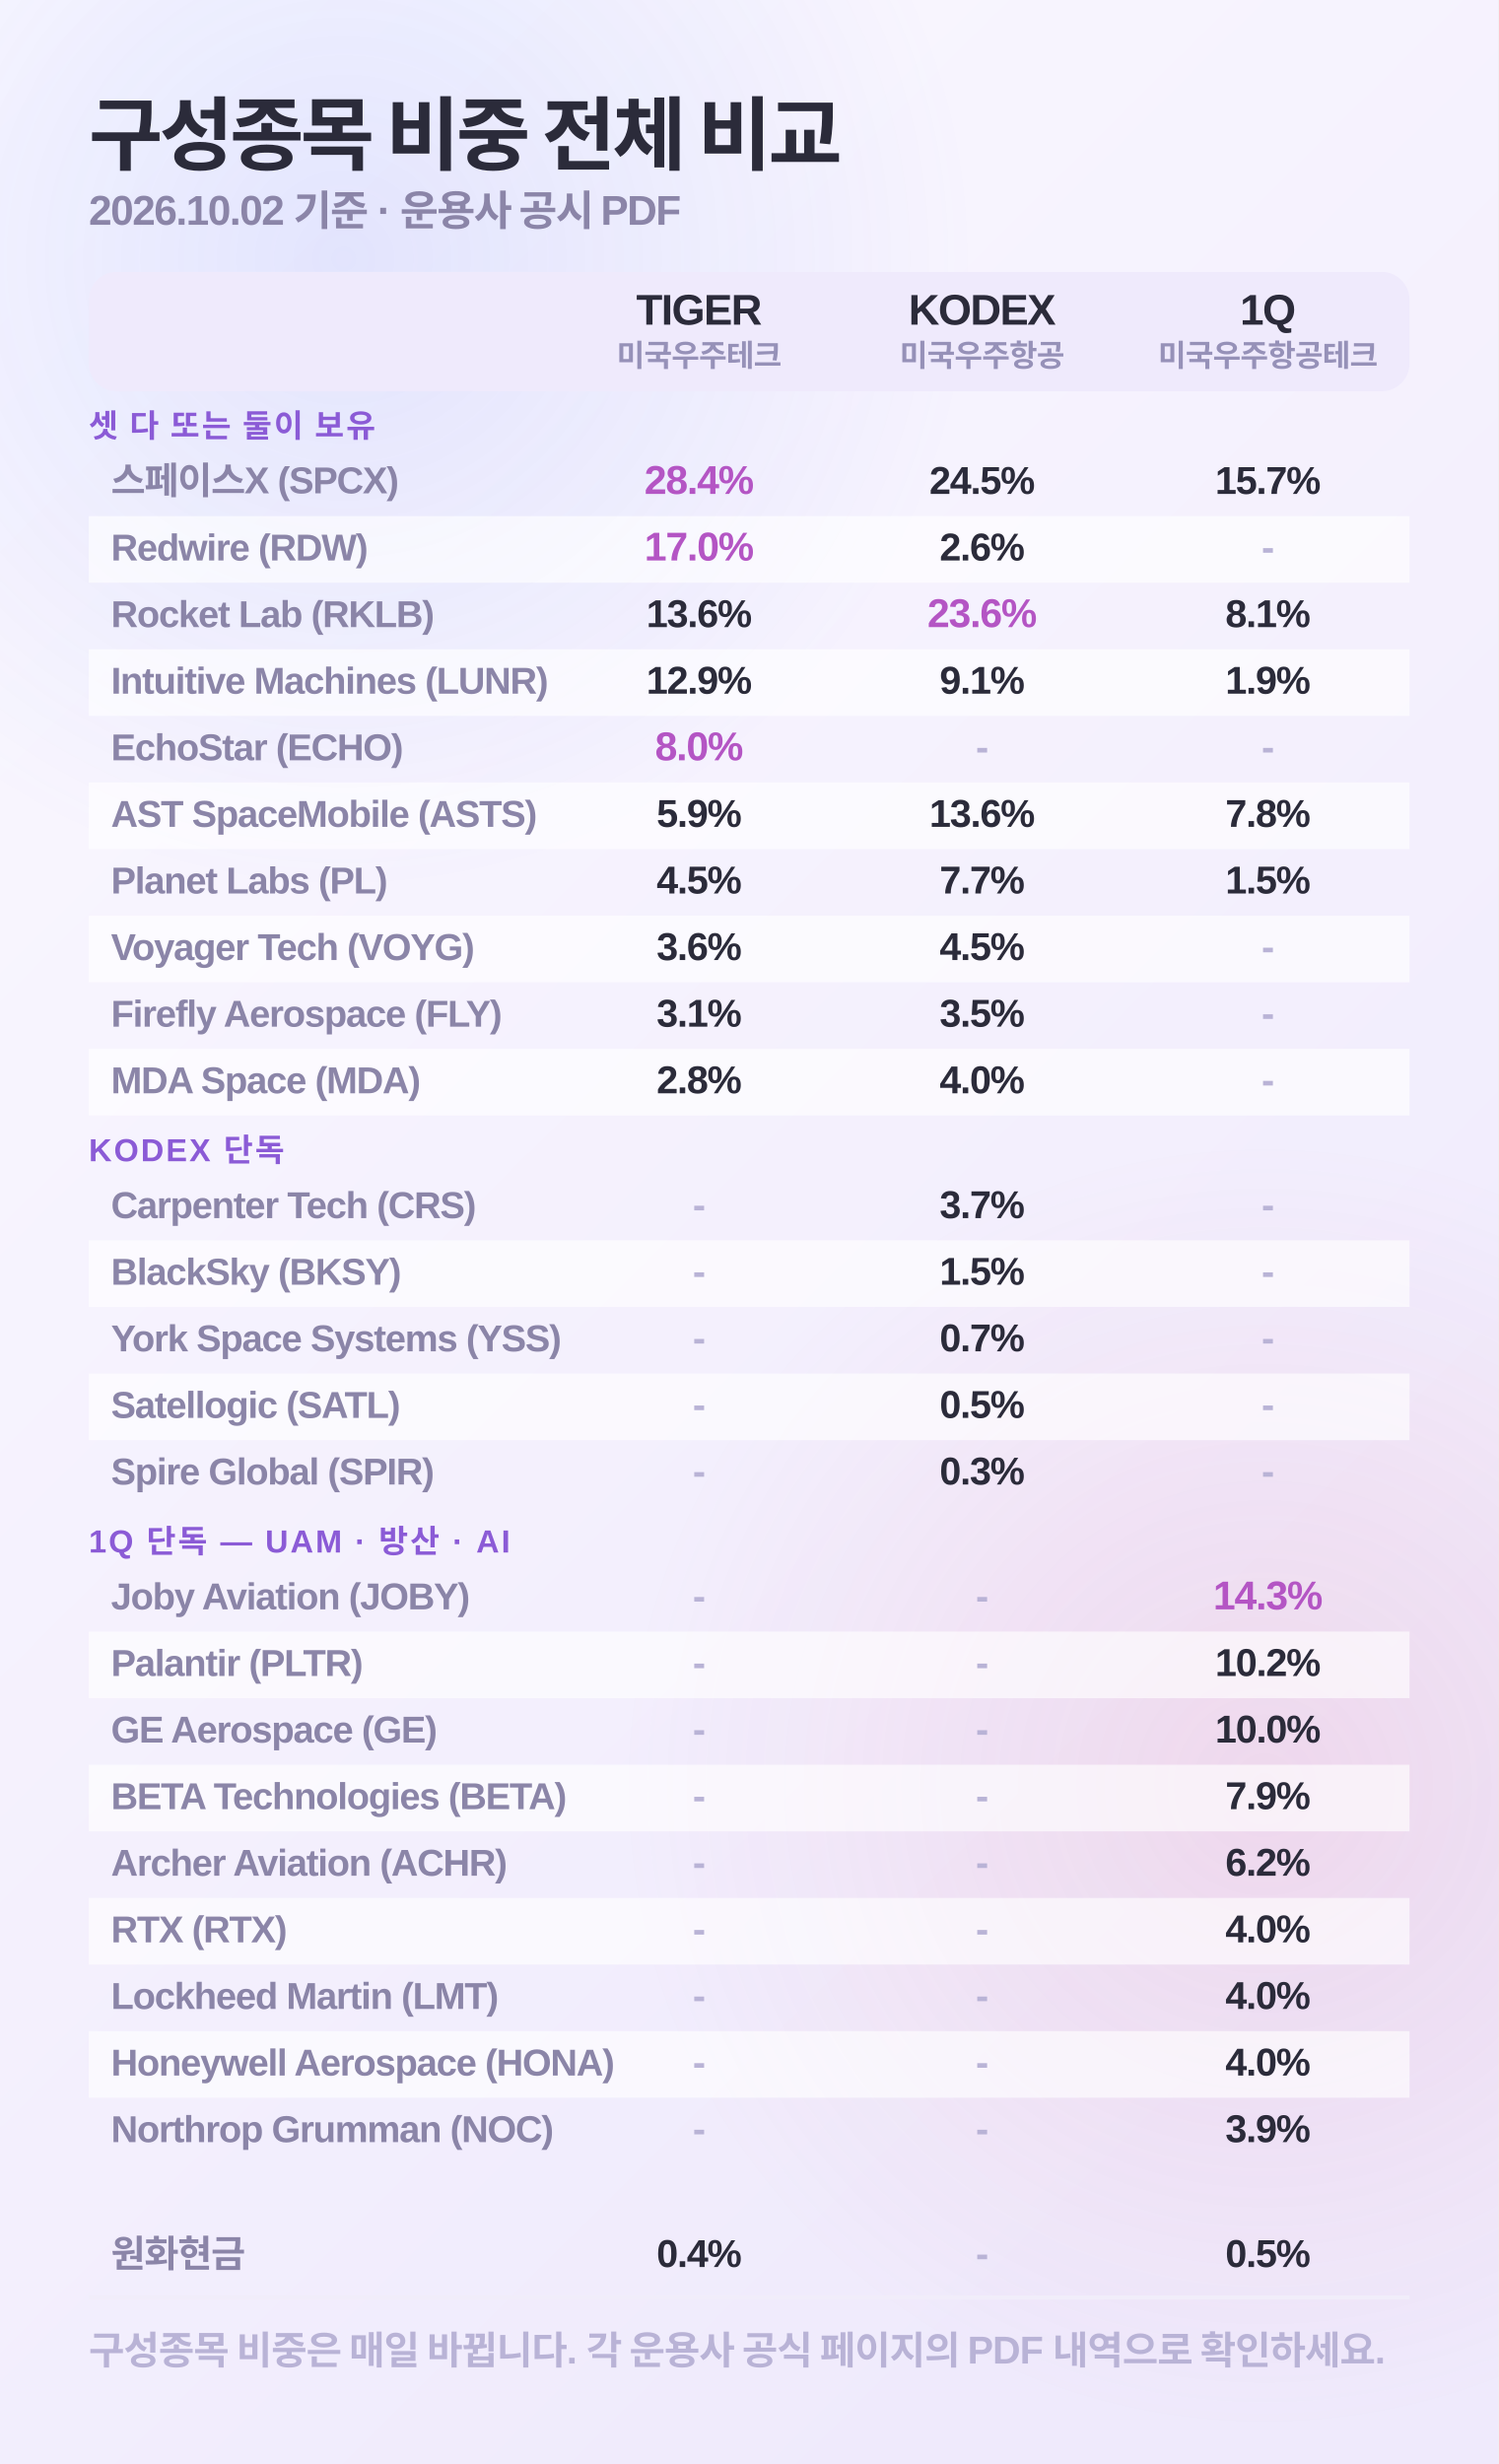
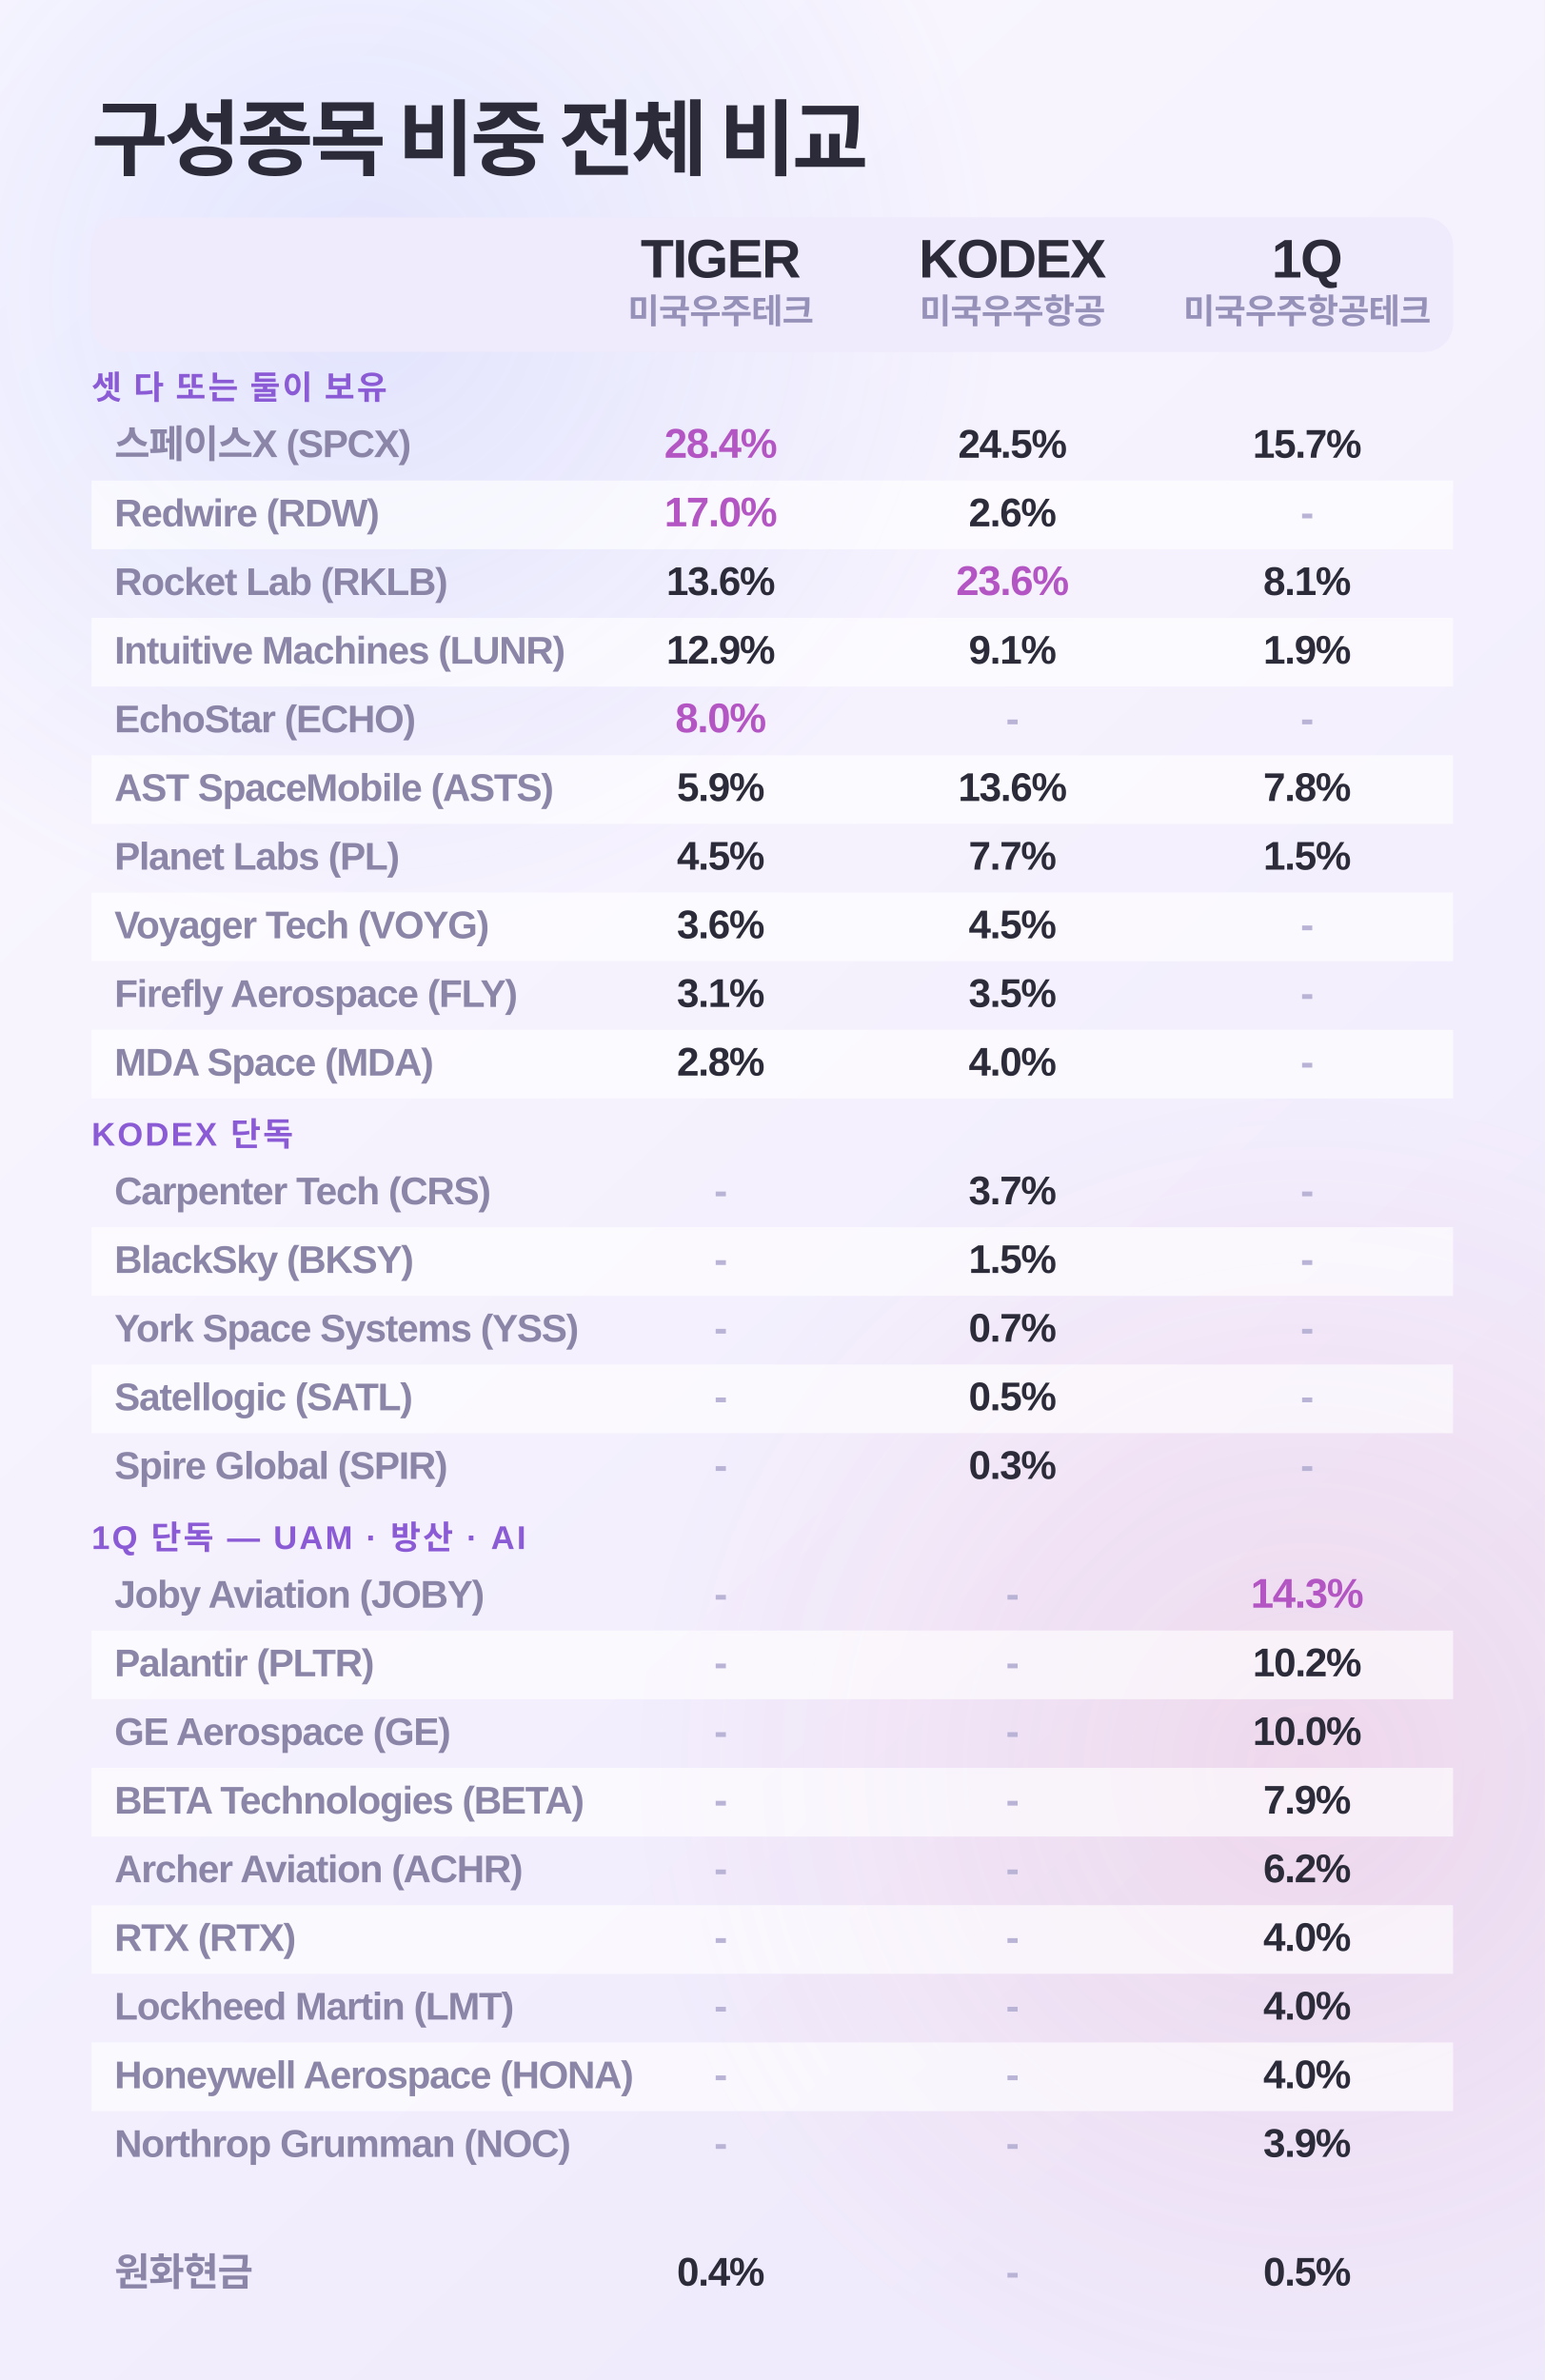
- <svg xmlns="http://www.w3.org/2000/svg" width="1080" height="1776" viewBox="0 0 1080 1776" role="img">
+ <svg xmlns="http://www.w3.org/2000/svg" width="1080" height="1664" viewBox="0 0 1080 1664" role="img">
  <defs>
    <linearGradient id="bg" x1="0" y1="0" x2="0.6" y2="1">
      <stop offset="0" stop-color="#FBF9FF" />
      <stop offset="1" stop-color="#EFEAFC" />
    </linearGradient>
    <linearGradient id="line" x1="0" y1="0" x2="1" y2="0">
      <stop offset="0" stop-color="#4A6CF7" />
      <stop offset="0.5" stop-color="#B455C4" />
      <stop offset="1" stop-color="#E0568A" />
    </linearGradient>
    <radialGradient id="m1" cx="0.5" cy="0.5" r="0.5">
      <stop offset="0" stop-color="#4A6CF7" stop-opacity="0.13" />
      <stop offset="1" stop-color="#4A6CF7" stop-opacity="0" />
    </radialGradient>
    <radialGradient id="m2" cx="0.5" cy="0.5" r="0.5">
      <stop offset="0" stop-color="#E0568A" stop-opacity="0.13" />
      <stop offset="1" stop-color="#E0568A" stop-opacity="0" />
    </radialGradient>
  </defs>
-   <rect width="1080" height="1776" fill="url(#bg)" />
-   <rect x="-205" y="-266" width="907" height="907" fill="url(#m1)" />
-   <rect x="443" y="817" width="940" height="940" fill="url(#m2)" />
+   <rect width="1080" height="1664" fill="url(#bg)" />
+   <rect x="-205" y="-250" width="907" height="907" fill="url(#m1)" />
+   <rect x="443" y="765" width="940" height="940" fill="url(#m2)" />
  <g font-family="Pretendard, Poppins, Arial, sans-serif">
    <text x="64" y="118" font-size="58" font-weight="700" letter-spacing="-2.5" fill="#2B2B3A">구성종목 비중 전체 비교</text>
-     <text x="64" y="162" font-size="30" font-weight="600" letter-spacing="-1" fill="#8B85A8">2026.10.02 기준 · 운용사 공시 PDF</text>
-     <rect x="64" y="196" width="952" height="86" rx="20" fill="#EFEAFC" />
-     <text x="504" y="234" text-anchor="middle" font-size="31" font-weight="700" letter-spacing="-1" fill="#2B2B3A">TIGER</text>
-     <text x="504" y="264" text-anchor="middle" font-size="22" font-weight="600" letter-spacing="-0.5" fill="#9691B8">미국우주테크</text>
-     <text x="708" y="234" text-anchor="middle" font-size="31" font-weight="700" letter-spacing="-1" fill="#2B2B3A">KODEX</text>
-     <text x="708" y="264" text-anchor="middle" font-size="22" font-weight="600" letter-spacing="-0.5" fill="#9691B8">미국우주항공</text>
-     <text x="914" y="234" text-anchor="middle" font-size="31" font-weight="700" letter-spacing="-1" fill="#2B2B3A">1Q</text>
-     <text x="914" y="264" text-anchor="middle" font-size="22" font-weight="600" letter-spacing="-0.5" fill="#9691B8">미국우주항공테크</text>
-     <text x="64" y="315" font-size="23" font-weight="700" letter-spacing="1.5" fill="#8B5BD6">셋 다 또는 둘이 보유</text>
-     <text x="80" y="356" font-size="27" font-weight="600" letter-spacing="-0.8" fill="#8B85A8">스페이스X (SPCX)</text>
-     <text x="504" y="356" text-anchor="middle" font-size="29" font-weight="700" letter-spacing="-0.8" fill="#B455C4">28.4%</text>
-     <text x="708" y="356" text-anchor="middle" font-size="28" font-weight="700" letter-spacing="-0.8" fill="#2B2B3A">24.5%</text>
-     <text x="914" y="356" text-anchor="middle" font-size="28" font-weight="700" letter-spacing="-0.8" fill="#2B2B3A">15.7%</text>
-     <rect x="64" y="372" width="952" height="48" fill="#FFFFFF" opacity="0.62" />
-     <text x="80" y="404" font-size="27" font-weight="600" letter-spacing="-0.8" fill="#8B85A8">Redwire (RDW)</text>
-     <text x="504" y="404" text-anchor="middle" font-size="29" font-weight="700" letter-spacing="-0.8" fill="#B455C4">17.0%</text>
-     <text x="708" y="404" text-anchor="middle" font-size="28" font-weight="700" letter-spacing="-0.8" fill="#2B2B3A">2.6%</text>
-     <text x="914" y="404" text-anchor="middle" font-size="28" font-weight="700" letter-spacing="-0.8" fill="#B9B3D6">-</text>
-     <text x="80" y="452" font-size="27" font-weight="600" letter-spacing="-0.8" fill="#8B85A8">Rocket Lab (RKLB)</text>
-     <text x="504" y="452" text-anchor="middle" font-size="28" font-weight="700" letter-spacing="-0.8" fill="#2B2B3A">13.6%</text>
-     <text x="708" y="452" text-anchor="middle" font-size="29" font-weight="700" letter-spacing="-0.8" fill="#B455C4">23.6%</text>
-     <text x="914" y="452" text-anchor="middle" font-size="28" font-weight="700" letter-spacing="-0.8" fill="#2B2B3A">8.1%</text>
-     <rect x="64" y="468" width="952" height="48" fill="#FFFFFF" opacity="0.62" />
-     <text x="80" y="500" font-size="27" font-weight="600" letter-spacing="-0.8" fill="#8B85A8">Intuitive Machines (LUNR)</text>
-     <text x="504" y="500" text-anchor="middle" font-size="28" font-weight="700" letter-spacing="-0.8" fill="#2B2B3A">12.9%</text>
-     <text x="708" y="500" text-anchor="middle" font-size="28" font-weight="700" letter-spacing="-0.8" fill="#2B2B3A">9.1%</text>
-     <text x="914" y="500" text-anchor="middle" font-size="28" font-weight="700" letter-spacing="-0.8" fill="#2B2B3A">1.9%</text>
-     <text x="80" y="548" font-size="27" font-weight="600" letter-spacing="-0.8" fill="#8B85A8">EchoStar (ECHO)</text>
-     <text x="504" y="548" text-anchor="middle" font-size="29" font-weight="700" letter-spacing="-0.8" fill="#B455C4">8.0%</text>
-     <text x="708" y="548" text-anchor="middle" font-size="28" font-weight="700" letter-spacing="-0.8" fill="#B9B3D6">-</text>
-     <text x="914" y="548" text-anchor="middle" font-size="28" font-weight="700" letter-spacing="-0.8" fill="#B9B3D6">-</text>
-     <rect x="64" y="564" width="952" height="48" fill="#FFFFFF" opacity="0.62" />
-     <text x="80" y="596" font-size="27" font-weight="600" letter-spacing="-0.8" fill="#8B85A8">AST SpaceMobile (ASTS)</text>
-     <text x="504" y="596" text-anchor="middle" font-size="28" font-weight="700" letter-spacing="-0.8" fill="#2B2B3A">5.9%</text>
-     <text x="708" y="596" text-anchor="middle" font-size="28" font-weight="700" letter-spacing="-0.8" fill="#2B2B3A">13.6%</text>
-     <text x="914" y="596" text-anchor="middle" font-size="28" font-weight="700" letter-spacing="-0.8" fill="#2B2B3A">7.8%</text>
-     <text x="80" y="644" font-size="27" font-weight="600" letter-spacing="-0.8" fill="#8B85A8">Planet Labs (PL)</text>
-     <text x="504" y="644" text-anchor="middle" font-size="28" font-weight="700" letter-spacing="-0.8" fill="#2B2B3A">4.5%</text>
-     <text x="708" y="644" text-anchor="middle" font-size="28" font-weight="700" letter-spacing="-0.8" fill="#2B2B3A">7.7%</text>
-     <text x="914" y="644" text-anchor="middle" font-size="28" font-weight="700" letter-spacing="-0.8" fill="#2B2B3A">1.5%</text>
-     <rect x="64" y="660" width="952" height="48" fill="#FFFFFF" opacity="0.62" />
-     <text x="80" y="692" font-size="27" font-weight="600" letter-spacing="-0.8" fill="#8B85A8">Voyager Tech (VOYG)</text>
-     <text x="504" y="692" text-anchor="middle" font-size="28" font-weight="700" letter-spacing="-0.8" fill="#2B2B3A">3.6%</text>
-     <text x="708" y="692" text-anchor="middle" font-size="28" font-weight="700" letter-spacing="-0.8" fill="#2B2B3A">4.5%</text>
-     <text x="914" y="692" text-anchor="middle" font-size="28" font-weight="700" letter-spacing="-0.8" fill="#B9B3D6">-</text>
-     <text x="80" y="740" font-size="27" font-weight="600" letter-spacing="-0.8" fill="#8B85A8">Firefly Aerospace (FLY)</text>
-     <text x="504" y="740" text-anchor="middle" font-size="28" font-weight="700" letter-spacing="-0.8" fill="#2B2B3A">3.1%</text>
-     <text x="708" y="740" text-anchor="middle" font-size="28" font-weight="700" letter-spacing="-0.8" fill="#2B2B3A">3.5%</text>
-     <text x="914" y="740" text-anchor="middle" font-size="28" font-weight="700" letter-spacing="-0.8" fill="#B9B3D6">-</text>
-     <rect x="64" y="756" width="952" height="48" fill="#FFFFFF" opacity="0.62" />
-     <text x="80" y="788" font-size="27" font-weight="600" letter-spacing="-0.8" fill="#8B85A8">MDA Space (MDA)</text>
-     <text x="504" y="788" text-anchor="middle" font-size="28" font-weight="700" letter-spacing="-0.8" fill="#2B2B3A">2.8%</text>
-     <text x="708" y="788" text-anchor="middle" font-size="28" font-weight="700" letter-spacing="-0.8" fill="#2B2B3A">4.0%</text>
-     <text x="914" y="788" text-anchor="middle" font-size="28" font-weight="700" letter-spacing="-0.8" fill="#B9B3D6">-</text>
-     <text x="64" y="837" font-size="23" font-weight="700" letter-spacing="1.5" fill="#8B5BD6">KODEX 단독</text>
-     <text x="80" y="878" font-size="27" font-weight="600" letter-spacing="-0.8" fill="#8B85A8">Carpenter Tech (CRS)</text>
-     <text x="504" y="878" text-anchor="middle" font-size="28" font-weight="700" letter-spacing="-0.8" fill="#B9B3D6">-</text>
-     <text x="708" y="878" text-anchor="middle" font-size="28" font-weight="700" letter-spacing="-0.8" fill="#2B2B3A">3.7%</text>
-     <text x="914" y="878" text-anchor="middle" font-size="28" font-weight="700" letter-spacing="-0.8" fill="#B9B3D6">-</text>
-     <rect x="64" y="894" width="952" height="48" fill="#FFFFFF" opacity="0.62" />
-     <text x="80" y="926" font-size="27" font-weight="600" letter-spacing="-0.8" fill="#8B85A8">BlackSky (BKSY)</text>
-     <text x="504" y="926" text-anchor="middle" font-size="28" font-weight="700" letter-spacing="-0.8" fill="#B9B3D6">-</text>
-     <text x="708" y="926" text-anchor="middle" font-size="28" font-weight="700" letter-spacing="-0.8" fill="#2B2B3A">1.5%</text>
-     <text x="914" y="926" text-anchor="middle" font-size="28" font-weight="700" letter-spacing="-0.8" fill="#B9B3D6">-</text>
-     <text x="80" y="974" font-size="27" font-weight="600" letter-spacing="-0.8" fill="#8B85A8">York Space Systems (YSS)</text>
-     <text x="504" y="974" text-anchor="middle" font-size="28" font-weight="700" letter-spacing="-0.8" fill="#B9B3D6">-</text>
-     <text x="708" y="974" text-anchor="middle" font-size="28" font-weight="700" letter-spacing="-0.8" fill="#2B2B3A">0.7%</text>
-     <text x="914" y="974" text-anchor="middle" font-size="28" font-weight="700" letter-spacing="-0.8" fill="#B9B3D6">-</text>
-     <rect x="64" y="990" width="952" height="48" fill="#FFFFFF" opacity="0.62" />
-     <text x="80" y="1022" font-size="27" font-weight="600" letter-spacing="-0.8" fill="#8B85A8">Satellogic (SATL)</text>
-     <text x="504" y="1022" text-anchor="middle" font-size="28" font-weight="700" letter-spacing="-0.8" fill="#B9B3D6">-</text>
-     <text x="708" y="1022" text-anchor="middle" font-size="28" font-weight="700" letter-spacing="-0.8" fill="#2B2B3A">0.5%</text>
-     <text x="914" y="1022" text-anchor="middle" font-size="28" font-weight="700" letter-spacing="-0.8" fill="#B9B3D6">-</text>
-     <text x="80" y="1070" font-size="27" font-weight="600" letter-spacing="-0.8" fill="#8B85A8">Spire Global (SPIR)</text>
-     <text x="504" y="1070" text-anchor="middle" font-size="28" font-weight="700" letter-spacing="-0.8" fill="#B9B3D6">-</text>
-     <text x="708" y="1070" text-anchor="middle" font-size="28" font-weight="700" letter-spacing="-0.8" fill="#2B2B3A">0.3%</text>
-     <text x="914" y="1070" text-anchor="middle" font-size="28" font-weight="700" letter-spacing="-0.8" fill="#B9B3D6">-</text>
-     <text x="64" y="1119" font-size="23" font-weight="700" letter-spacing="1.5" fill="#8B5BD6">1Q 단독 — UAM · 방산 · AI</text>
-     <text x="80" y="1160" font-size="27" font-weight="600" letter-spacing="-0.8" fill="#8B85A8">Joby Aviation (JOBY)</text>
-     <text x="504" y="1160" text-anchor="middle" font-size="28" font-weight="700" letter-spacing="-0.8" fill="#B9B3D6">-</text>
-     <text x="708" y="1160" text-anchor="middle" font-size="28" font-weight="700" letter-spacing="-0.8" fill="#B9B3D6">-</text>
-     <text x="914" y="1160" text-anchor="middle" font-size="29" font-weight="700" letter-spacing="-0.8" fill="#B455C4">14.3%</text>
-     <rect x="64" y="1176" width="952" height="48" fill="#FFFFFF" opacity="0.62" />
-     <text x="80" y="1208" font-size="27" font-weight="600" letter-spacing="-0.8" fill="#8B85A8">Palantir (PLTR)</text>
-     <text x="504" y="1208" text-anchor="middle" font-size="28" font-weight="700" letter-spacing="-0.8" fill="#B9B3D6">-</text>
-     <text x="708" y="1208" text-anchor="middle" font-size="28" font-weight="700" letter-spacing="-0.8" fill="#B9B3D6">-</text>
-     <text x="914" y="1208" text-anchor="middle" font-size="28" font-weight="700" letter-spacing="-0.8" fill="#2B2B3A">10.2%</text>
-     <text x="80" y="1256" font-size="27" font-weight="600" letter-spacing="-0.8" fill="#8B85A8">GE Aerospace (GE)</text>
-     <text x="504" y="1256" text-anchor="middle" font-size="28" font-weight="700" letter-spacing="-0.8" fill="#B9B3D6">-</text>
-     <text x="708" y="1256" text-anchor="middle" font-size="28" font-weight="700" letter-spacing="-0.8" fill="#B9B3D6">-</text>
-     <text x="914" y="1256" text-anchor="middle" font-size="28" font-weight="700" letter-spacing="-0.8" fill="#2B2B3A">10.0%</text>
-     <rect x="64" y="1272" width="952" height="48" fill="#FFFFFF" opacity="0.62" />
-     <text x="80" y="1304" font-size="27" font-weight="600" letter-spacing="-0.8" fill="#8B85A8">BETA Technologies (BETA)</text>
-     <text x="504" y="1304" text-anchor="middle" font-size="28" font-weight="700" letter-spacing="-0.8" fill="#B9B3D6">-</text>
-     <text x="708" y="1304" text-anchor="middle" font-size="28" font-weight="700" letter-spacing="-0.8" fill="#B9B3D6">-</text>
-     <text x="914" y="1304" text-anchor="middle" font-size="28" font-weight="700" letter-spacing="-0.8" fill="#2B2B3A">7.9%</text>
-     <text x="80" y="1352" font-size="27" font-weight="600" letter-spacing="-0.8" fill="#8B85A8">Archer Aviation (ACHR)</text>
-     <text x="504" y="1352" text-anchor="middle" font-size="28" font-weight="700" letter-spacing="-0.8" fill="#B9B3D6">-</text>
-     <text x="708" y="1352" text-anchor="middle" font-size="28" font-weight="700" letter-spacing="-0.8" fill="#B9B3D6">-</text>
-     <text x="914" y="1352" text-anchor="middle" font-size="28" font-weight="700" letter-spacing="-0.8" fill="#2B2B3A">6.2%</text>
-     <rect x="64" y="1368" width="952" height="48" fill="#FFFFFF" opacity="0.62" />
-     <text x="80" y="1400" font-size="27" font-weight="600" letter-spacing="-0.8" fill="#8B85A8">RTX (RTX)</text>
-     <text x="504" y="1400" text-anchor="middle" font-size="28" font-weight="700" letter-spacing="-0.8" fill="#B9B3D6">-</text>
-     <text x="708" y="1400" text-anchor="middle" font-size="28" font-weight="700" letter-spacing="-0.8" fill="#B9B3D6">-</text>
-     <text x="914" y="1400" text-anchor="middle" font-size="28" font-weight="700" letter-spacing="-0.8" fill="#2B2B3A">4.0%</text>
-     <text x="80" y="1448" font-size="27" font-weight="600" letter-spacing="-0.8" fill="#8B85A8">Lockheed Martin (LMT)</text>
-     <text x="504" y="1448" text-anchor="middle" font-size="28" font-weight="700" letter-spacing="-0.8" fill="#B9B3D6">-</text>
-     <text x="708" y="1448" text-anchor="middle" font-size="28" font-weight="700" letter-spacing="-0.8" fill="#B9B3D6">-</text>
-     <text x="914" y="1448" text-anchor="middle" font-size="28" font-weight="700" letter-spacing="-0.8" fill="#2B2B3A">4.0%</text>
-     <rect x="64" y="1464" width="952" height="48" fill="#FFFFFF" opacity="0.62" />
-     <text x="80" y="1496" font-size="27" font-weight="600" letter-spacing="-0.8" fill="#8B85A8">Honeywell Aerospace (HONA)</text>
-     <text x="504" y="1496" text-anchor="middle" font-size="28" font-weight="700" letter-spacing="-0.8" fill="#B9B3D6">-</text>
-     <text x="708" y="1496" text-anchor="middle" font-size="28" font-weight="700" letter-spacing="-0.8" fill="#B9B3D6">-</text>
-     <text x="914" y="1496" text-anchor="middle" font-size="28" font-weight="700" letter-spacing="-0.8" fill="#2B2B3A">4.0%</text>
-     <text x="80" y="1544" font-size="27" font-weight="600" letter-spacing="-0.8" fill="#8B85A8">Northrop Grumman (NOC)</text>
-     <text x="504" y="1544" text-anchor="middle" font-size="28" font-weight="700" letter-spacing="-0.8" fill="#B9B3D6">-</text>
-     <text x="708" y="1544" text-anchor="middle" font-size="28" font-weight="700" letter-spacing="-0.8" fill="#B9B3D6">-</text>
-     <text x="914" y="1544" text-anchor="middle" font-size="28" font-weight="700" letter-spacing="-0.8" fill="#2B2B3A">3.9%</text>
-     <text x="64" y="1593" font-size="23" font-weight="700" letter-spacing="1.5" fill="#8B5BD6" />
-     <text x="80" y="1634" font-size="27" font-weight="600" letter-spacing="-0.8" fill="#8B85A8">원화현금</text>
-     <text x="504" y="1634" text-anchor="middle" font-size="28" font-weight="700" letter-spacing="-0.8" fill="#2B2B3A">0.4%</text>
-     <text x="708" y="1634" text-anchor="middle" font-size="28" font-weight="700" letter-spacing="-0.8" fill="#B9B3D6">-</text>
-     <text x="914" y="1634" text-anchor="middle" font-size="28" font-weight="700" letter-spacing="-0.8" fill="#2B2B3A">0.5%</text>
-     <line x1="64" y1="1656" x2="1016" y2="1656" stroke="#F1EDFA" stroke-width="3" />
-     <text x="64" y="1704" font-size="28" font-weight="600" letter-spacing="-0.6" fill="#B9B3D6">구성종목 비중은 매일 바뀝니다. 각 운용사 공식 페이지의 PDF 내역으로 확인하세요.</text>
+     <rect x="64" y="152" width="952" height="94" rx="20" fill="#EFEAFC" />
+     <text x="504" y="194" text-anchor="middle" font-size="38" font-weight="700" letter-spacing="-1" fill="#2B2B3A">TIGER</text>
+     <text x="504" y="226" text-anchor="middle" font-size="24" font-weight="600" letter-spacing="-0.5" fill="#9691B8">미국우주테크</text>
+     <text x="708" y="194" text-anchor="middle" font-size="38" font-weight="700" letter-spacing="-1" fill="#2B2B3A">KODEX</text>
+     <text x="708" y="226" text-anchor="middle" font-size="24" font-weight="600" letter-spacing="-0.5" fill="#9691B8">미국우주항공</text>
+     <text x="914" y="194" text-anchor="middle" font-size="38" font-weight="700" letter-spacing="-1" fill="#2B2B3A">1Q</text>
+     <text x="914" y="226" text-anchor="middle" font-size="24" font-weight="600" letter-spacing="-0.5" fill="#9691B8">미국우주항공테크</text>
+     <text x="64" y="279" font-size="23" font-weight="700" letter-spacing="1.5" fill="#8B5BD6">셋 다 또는 둘이 보유</text>
+     <text x="80" y="320" font-size="27" font-weight="600" letter-spacing="-0.8" fill="#8B85A8">스페이스X (SPCX)</text>
+     <text x="504" y="320" text-anchor="middle" font-size="29" font-weight="700" letter-spacing="-0.8" fill="#B455C4">28.4%</text>
+     <text x="708" y="320" text-anchor="middle" font-size="28" font-weight="700" letter-spacing="-0.8" fill="#2B2B3A">24.5%</text>
+     <text x="914" y="320" text-anchor="middle" font-size="28" font-weight="700" letter-spacing="-0.8" fill="#2B2B3A">15.7%</text>
+     <rect x="64" y="336" width="952" height="48" fill="#FFFFFF" opacity="0.62" />
+     <text x="80" y="368" font-size="27" font-weight="600" letter-spacing="-0.8" fill="#8B85A8">Redwire (RDW)</text>
+     <text x="504" y="368" text-anchor="middle" font-size="29" font-weight="700" letter-spacing="-0.8" fill="#B455C4">17.0%</text>
+     <text x="708" y="368" text-anchor="middle" font-size="28" font-weight="700" letter-spacing="-0.8" fill="#2B2B3A">2.6%</text>
+     <text x="914" y="368" text-anchor="middle" font-size="28" font-weight="700" letter-spacing="-0.8" fill="#B9B3D6">-</text>
+     <text x="80" y="416" font-size="27" font-weight="600" letter-spacing="-0.8" fill="#8B85A8">Rocket Lab (RKLB)</text>
+     <text x="504" y="416" text-anchor="middle" font-size="28" font-weight="700" letter-spacing="-0.8" fill="#2B2B3A">13.6%</text>
+     <text x="708" y="416" text-anchor="middle" font-size="29" font-weight="700" letter-spacing="-0.8" fill="#B455C4">23.6%</text>
+     <text x="914" y="416" text-anchor="middle" font-size="28" font-weight="700" letter-spacing="-0.8" fill="#2B2B3A">8.1%</text>
+     <rect x="64" y="432" width="952" height="48" fill="#FFFFFF" opacity="0.62" />
+     <text x="80" y="464" font-size="27" font-weight="600" letter-spacing="-0.8" fill="#8B85A8">Intuitive Machines (LUNR)</text>
+     <text x="504" y="464" text-anchor="middle" font-size="28" font-weight="700" letter-spacing="-0.8" fill="#2B2B3A">12.9%</text>
+     <text x="708" y="464" text-anchor="middle" font-size="28" font-weight="700" letter-spacing="-0.8" fill="#2B2B3A">9.1%</text>
+     <text x="914" y="464" text-anchor="middle" font-size="28" font-weight="700" letter-spacing="-0.8" fill="#2B2B3A">1.9%</text>
+     <text x="80" y="512" font-size="27" font-weight="600" letter-spacing="-0.8" fill="#8B85A8">EchoStar (ECHO)</text>
+     <text x="504" y="512" text-anchor="middle" font-size="29" font-weight="700" letter-spacing="-0.8" fill="#B455C4">8.0%</text>
+     <text x="708" y="512" text-anchor="middle" font-size="28" font-weight="700" letter-spacing="-0.8" fill="#B9B3D6">-</text>
+     <text x="914" y="512" text-anchor="middle" font-size="28" font-weight="700" letter-spacing="-0.8" fill="#B9B3D6">-</text>
+     <rect x="64" y="528" width="952" height="48" fill="#FFFFFF" opacity="0.62" />
+     <text x="80" y="560" font-size="27" font-weight="600" letter-spacing="-0.8" fill="#8B85A8">AST SpaceMobile (ASTS)</text>
+     <text x="504" y="560" text-anchor="middle" font-size="28" font-weight="700" letter-spacing="-0.8" fill="#2B2B3A">5.9%</text>
+     <text x="708" y="560" text-anchor="middle" font-size="28" font-weight="700" letter-spacing="-0.8" fill="#2B2B3A">13.6%</text>
+     <text x="914" y="560" text-anchor="middle" font-size="28" font-weight="700" letter-spacing="-0.8" fill="#2B2B3A">7.8%</text>
+     <text x="80" y="608" font-size="27" font-weight="600" letter-spacing="-0.8" fill="#8B85A8">Planet Labs (PL)</text>
+     <text x="504" y="608" text-anchor="middle" font-size="28" font-weight="700" letter-spacing="-0.8" fill="#2B2B3A">4.5%</text>
+     <text x="708" y="608" text-anchor="middle" font-size="28" font-weight="700" letter-spacing="-0.8" fill="#2B2B3A">7.7%</text>
+     <text x="914" y="608" text-anchor="middle" font-size="28" font-weight="700" letter-spacing="-0.8" fill="#2B2B3A">1.5%</text>
+     <rect x="64" y="624" width="952" height="48" fill="#FFFFFF" opacity="0.62" />
+     <text x="80" y="656" font-size="27" font-weight="600" letter-spacing="-0.8" fill="#8B85A8">Voyager Tech (VOYG)</text>
+     <text x="504" y="656" text-anchor="middle" font-size="28" font-weight="700" letter-spacing="-0.8" fill="#2B2B3A">3.6%</text>
+     <text x="708" y="656" text-anchor="middle" font-size="28" font-weight="700" letter-spacing="-0.8" fill="#2B2B3A">4.5%</text>
+     <text x="914" y="656" text-anchor="middle" font-size="28" font-weight="700" letter-spacing="-0.8" fill="#B9B3D6">-</text>
+     <text x="80" y="704" font-size="27" font-weight="600" letter-spacing="-0.8" fill="#8B85A8">Firefly Aerospace (FLY)</text>
+     <text x="504" y="704" text-anchor="middle" font-size="28" font-weight="700" letter-spacing="-0.8" fill="#2B2B3A">3.1%</text>
+     <text x="708" y="704" text-anchor="middle" font-size="28" font-weight="700" letter-spacing="-0.8" fill="#2B2B3A">3.5%</text>
+     <text x="914" y="704" text-anchor="middle" font-size="28" font-weight="700" letter-spacing="-0.8" fill="#B9B3D6">-</text>
+     <rect x="64" y="720" width="952" height="48" fill="#FFFFFF" opacity="0.62" />
+     <text x="80" y="752" font-size="27" font-weight="600" letter-spacing="-0.8" fill="#8B85A8">MDA Space (MDA)</text>
+     <text x="504" y="752" text-anchor="middle" font-size="28" font-weight="700" letter-spacing="-0.8" fill="#2B2B3A">2.8%</text>
+     <text x="708" y="752" text-anchor="middle" font-size="28" font-weight="700" letter-spacing="-0.8" fill="#2B2B3A">4.0%</text>
+     <text x="914" y="752" text-anchor="middle" font-size="28" font-weight="700" letter-spacing="-0.8" fill="#B9B3D6">-</text>
+     <text x="64" y="801" font-size="23" font-weight="700" letter-spacing="1.5" fill="#8B5BD6">KODEX 단독</text>
+     <text x="80" y="842" font-size="27" font-weight="600" letter-spacing="-0.8" fill="#8B85A8">Carpenter Tech (CRS)</text>
+     <text x="504" y="842" text-anchor="middle" font-size="28" font-weight="700" letter-spacing="-0.8" fill="#B9B3D6">-</text>
+     <text x="708" y="842" text-anchor="middle" font-size="28" font-weight="700" letter-spacing="-0.8" fill="#2B2B3A">3.7%</text>
+     <text x="914" y="842" text-anchor="middle" font-size="28" font-weight="700" letter-spacing="-0.8" fill="#B9B3D6">-</text>
+     <rect x="64" y="858" width="952" height="48" fill="#FFFFFF" opacity="0.62" />
+     <text x="80" y="890" font-size="27" font-weight="600" letter-spacing="-0.8" fill="#8B85A8">BlackSky (BKSY)</text>
+     <text x="504" y="890" text-anchor="middle" font-size="28" font-weight="700" letter-spacing="-0.8" fill="#B9B3D6">-</text>
+     <text x="708" y="890" text-anchor="middle" font-size="28" font-weight="700" letter-spacing="-0.8" fill="#2B2B3A">1.5%</text>
+     <text x="914" y="890" text-anchor="middle" font-size="28" font-weight="700" letter-spacing="-0.8" fill="#B9B3D6">-</text>
+     <text x="80" y="938" font-size="27" font-weight="600" letter-spacing="-0.8" fill="#8B85A8">York Space Systems (YSS)</text>
+     <text x="504" y="938" text-anchor="middle" font-size="28" font-weight="700" letter-spacing="-0.8" fill="#B9B3D6">-</text>
+     <text x="708" y="938" text-anchor="middle" font-size="28" font-weight="700" letter-spacing="-0.8" fill="#2B2B3A">0.7%</text>
+     <text x="914" y="938" text-anchor="middle" font-size="28" font-weight="700" letter-spacing="-0.8" fill="#B9B3D6">-</text>
+     <rect x="64" y="954" width="952" height="48" fill="#FFFFFF" opacity="0.62" />
+     <text x="80" y="986" font-size="27" font-weight="600" letter-spacing="-0.8" fill="#8B85A8">Satellogic (SATL)</text>
+     <text x="504" y="986" text-anchor="middle" font-size="28" font-weight="700" letter-spacing="-0.8" fill="#B9B3D6">-</text>
+     <text x="708" y="986" text-anchor="middle" font-size="28" font-weight="700" letter-spacing="-0.8" fill="#2B2B3A">0.5%</text>
+     <text x="914" y="986" text-anchor="middle" font-size="28" font-weight="700" letter-spacing="-0.8" fill="#B9B3D6">-</text>
+     <text x="80" y="1034" font-size="27" font-weight="600" letter-spacing="-0.8" fill="#8B85A8">Spire Global (SPIR)</text>
+     <text x="504" y="1034" text-anchor="middle" font-size="28" font-weight="700" letter-spacing="-0.8" fill="#B9B3D6">-</text>
+     <text x="708" y="1034" text-anchor="middle" font-size="28" font-weight="700" letter-spacing="-0.8" fill="#2B2B3A">0.3%</text>
+     <text x="914" y="1034" text-anchor="middle" font-size="28" font-weight="700" letter-spacing="-0.8" fill="#B9B3D6">-</text>
+     <text x="64" y="1083" font-size="23" font-weight="700" letter-spacing="1.5" fill="#8B5BD6">1Q 단독 — UAM · 방산 · AI</text>
+     <text x="80" y="1124" font-size="27" font-weight="600" letter-spacing="-0.8" fill="#8B85A8">Joby Aviation (JOBY)</text>
+     <text x="504" y="1124" text-anchor="middle" font-size="28" font-weight="700" letter-spacing="-0.8" fill="#B9B3D6">-</text>
+     <text x="708" y="1124" text-anchor="middle" font-size="28" font-weight="700" letter-spacing="-0.8" fill="#B9B3D6">-</text>
+     <text x="914" y="1124" text-anchor="middle" font-size="29" font-weight="700" letter-spacing="-0.8" fill="#B455C4">14.3%</text>
+     <rect x="64" y="1140" width="952" height="48" fill="#FFFFFF" opacity="0.62" />
+     <text x="80" y="1172" font-size="27" font-weight="600" letter-spacing="-0.8" fill="#8B85A8">Palantir (PLTR)</text>
+     <text x="504" y="1172" text-anchor="middle" font-size="28" font-weight="700" letter-spacing="-0.8" fill="#B9B3D6">-</text>
+     <text x="708" y="1172" text-anchor="middle" font-size="28" font-weight="700" letter-spacing="-0.8" fill="#B9B3D6">-</text>
+     <text x="914" y="1172" text-anchor="middle" font-size="28" font-weight="700" letter-spacing="-0.8" fill="#2B2B3A">10.2%</text>
+     <text x="80" y="1220" font-size="27" font-weight="600" letter-spacing="-0.8" fill="#8B85A8">GE Aerospace (GE)</text>
+     <text x="504" y="1220" text-anchor="middle" font-size="28" font-weight="700" letter-spacing="-0.8" fill="#B9B3D6">-</text>
+     <text x="708" y="1220" text-anchor="middle" font-size="28" font-weight="700" letter-spacing="-0.8" fill="#B9B3D6">-</text>
+     <text x="914" y="1220" text-anchor="middle" font-size="28" font-weight="700" letter-spacing="-0.8" fill="#2B2B3A">10.0%</text>
+     <rect x="64" y="1236" width="952" height="48" fill="#FFFFFF" opacity="0.62" />
+     <text x="80" y="1268" font-size="27" font-weight="600" letter-spacing="-0.8" fill="#8B85A8">BETA Technologies (BETA)</text>
+     <text x="504" y="1268" text-anchor="middle" font-size="28" font-weight="700" letter-spacing="-0.8" fill="#B9B3D6">-</text>
+     <text x="708" y="1268" text-anchor="middle" font-size="28" font-weight="700" letter-spacing="-0.8" fill="#B9B3D6">-</text>
+     <text x="914" y="1268" text-anchor="middle" font-size="28" font-weight="700" letter-spacing="-0.8" fill="#2B2B3A">7.9%</text>
+     <text x="80" y="1316" font-size="27" font-weight="600" letter-spacing="-0.8" fill="#8B85A8">Archer Aviation (ACHR)</text>
+     <text x="504" y="1316" text-anchor="middle" font-size="28" font-weight="700" letter-spacing="-0.8" fill="#B9B3D6">-</text>
+     <text x="708" y="1316" text-anchor="middle" font-size="28" font-weight="700" letter-spacing="-0.8" fill="#B9B3D6">-</text>
+     <text x="914" y="1316" text-anchor="middle" font-size="28" font-weight="700" letter-spacing="-0.8" fill="#2B2B3A">6.2%</text>
+     <rect x="64" y="1332" width="952" height="48" fill="#FFFFFF" opacity="0.62" />
+     <text x="80" y="1364" font-size="27" font-weight="600" letter-spacing="-0.8" fill="#8B85A8">RTX (RTX)</text>
+     <text x="504" y="1364" text-anchor="middle" font-size="28" font-weight="700" letter-spacing="-0.8" fill="#B9B3D6">-</text>
+     <text x="708" y="1364" text-anchor="middle" font-size="28" font-weight="700" letter-spacing="-0.8" fill="#B9B3D6">-</text>
+     <text x="914" y="1364" text-anchor="middle" font-size="28" font-weight="700" letter-spacing="-0.8" fill="#2B2B3A">4.0%</text>
+     <text x="80" y="1412" font-size="27" font-weight="600" letter-spacing="-0.8" fill="#8B85A8">Lockheed Martin (LMT)</text>
+     <text x="504" y="1412" text-anchor="middle" font-size="28" font-weight="700" letter-spacing="-0.8" fill="#B9B3D6">-</text>
+     <text x="708" y="1412" text-anchor="middle" font-size="28" font-weight="700" letter-spacing="-0.8" fill="#B9B3D6">-</text>
+     <text x="914" y="1412" text-anchor="middle" font-size="28" font-weight="700" letter-spacing="-0.8" fill="#2B2B3A">4.0%</text>
+     <rect x="64" y="1428" width="952" height="48" fill="#FFFFFF" opacity="0.62" />
+     <text x="80" y="1460" font-size="27" font-weight="600" letter-spacing="-0.8" fill="#8B85A8">Honeywell Aerospace (HONA)</text>
+     <text x="504" y="1460" text-anchor="middle" font-size="28" font-weight="700" letter-spacing="-0.8" fill="#B9B3D6">-</text>
+     <text x="708" y="1460" text-anchor="middle" font-size="28" font-weight="700" letter-spacing="-0.8" fill="#B9B3D6">-</text>
+     <text x="914" y="1460" text-anchor="middle" font-size="28" font-weight="700" letter-spacing="-0.8" fill="#2B2B3A">4.0%</text>
+     <text x="80" y="1508" font-size="27" font-weight="600" letter-spacing="-0.8" fill="#8B85A8">Northrop Grumman (NOC)</text>
+     <text x="504" y="1508" text-anchor="middle" font-size="28" font-weight="700" letter-spacing="-0.8" fill="#B9B3D6">-</text>
+     <text x="708" y="1508" text-anchor="middle" font-size="28" font-weight="700" letter-spacing="-0.8" fill="#B9B3D6">-</text>
+     <text x="914" y="1508" text-anchor="middle" font-size="28" font-weight="700" letter-spacing="-0.8" fill="#2B2B3A">3.9%</text>
+     <text x="64" y="1557" font-size="23" font-weight="700" letter-spacing="1.5" fill="#8B5BD6" />
+     <text x="80" y="1598" font-size="27" font-weight="600" letter-spacing="-0.8" fill="#8B85A8">원화현금</text>
+     <text x="504" y="1598" text-anchor="middle" font-size="28" font-weight="700" letter-spacing="-0.8" fill="#2B2B3A">0.4%</text>
+     <text x="708" y="1598" text-anchor="middle" font-size="28" font-weight="700" letter-spacing="-0.8" fill="#B9B3D6">-</text>
+     <text x="914" y="1598" text-anchor="middle" font-size="28" font-weight="700" letter-spacing="-0.8" fill="#2B2B3A">0.5%</text>
  </g>
</svg>
